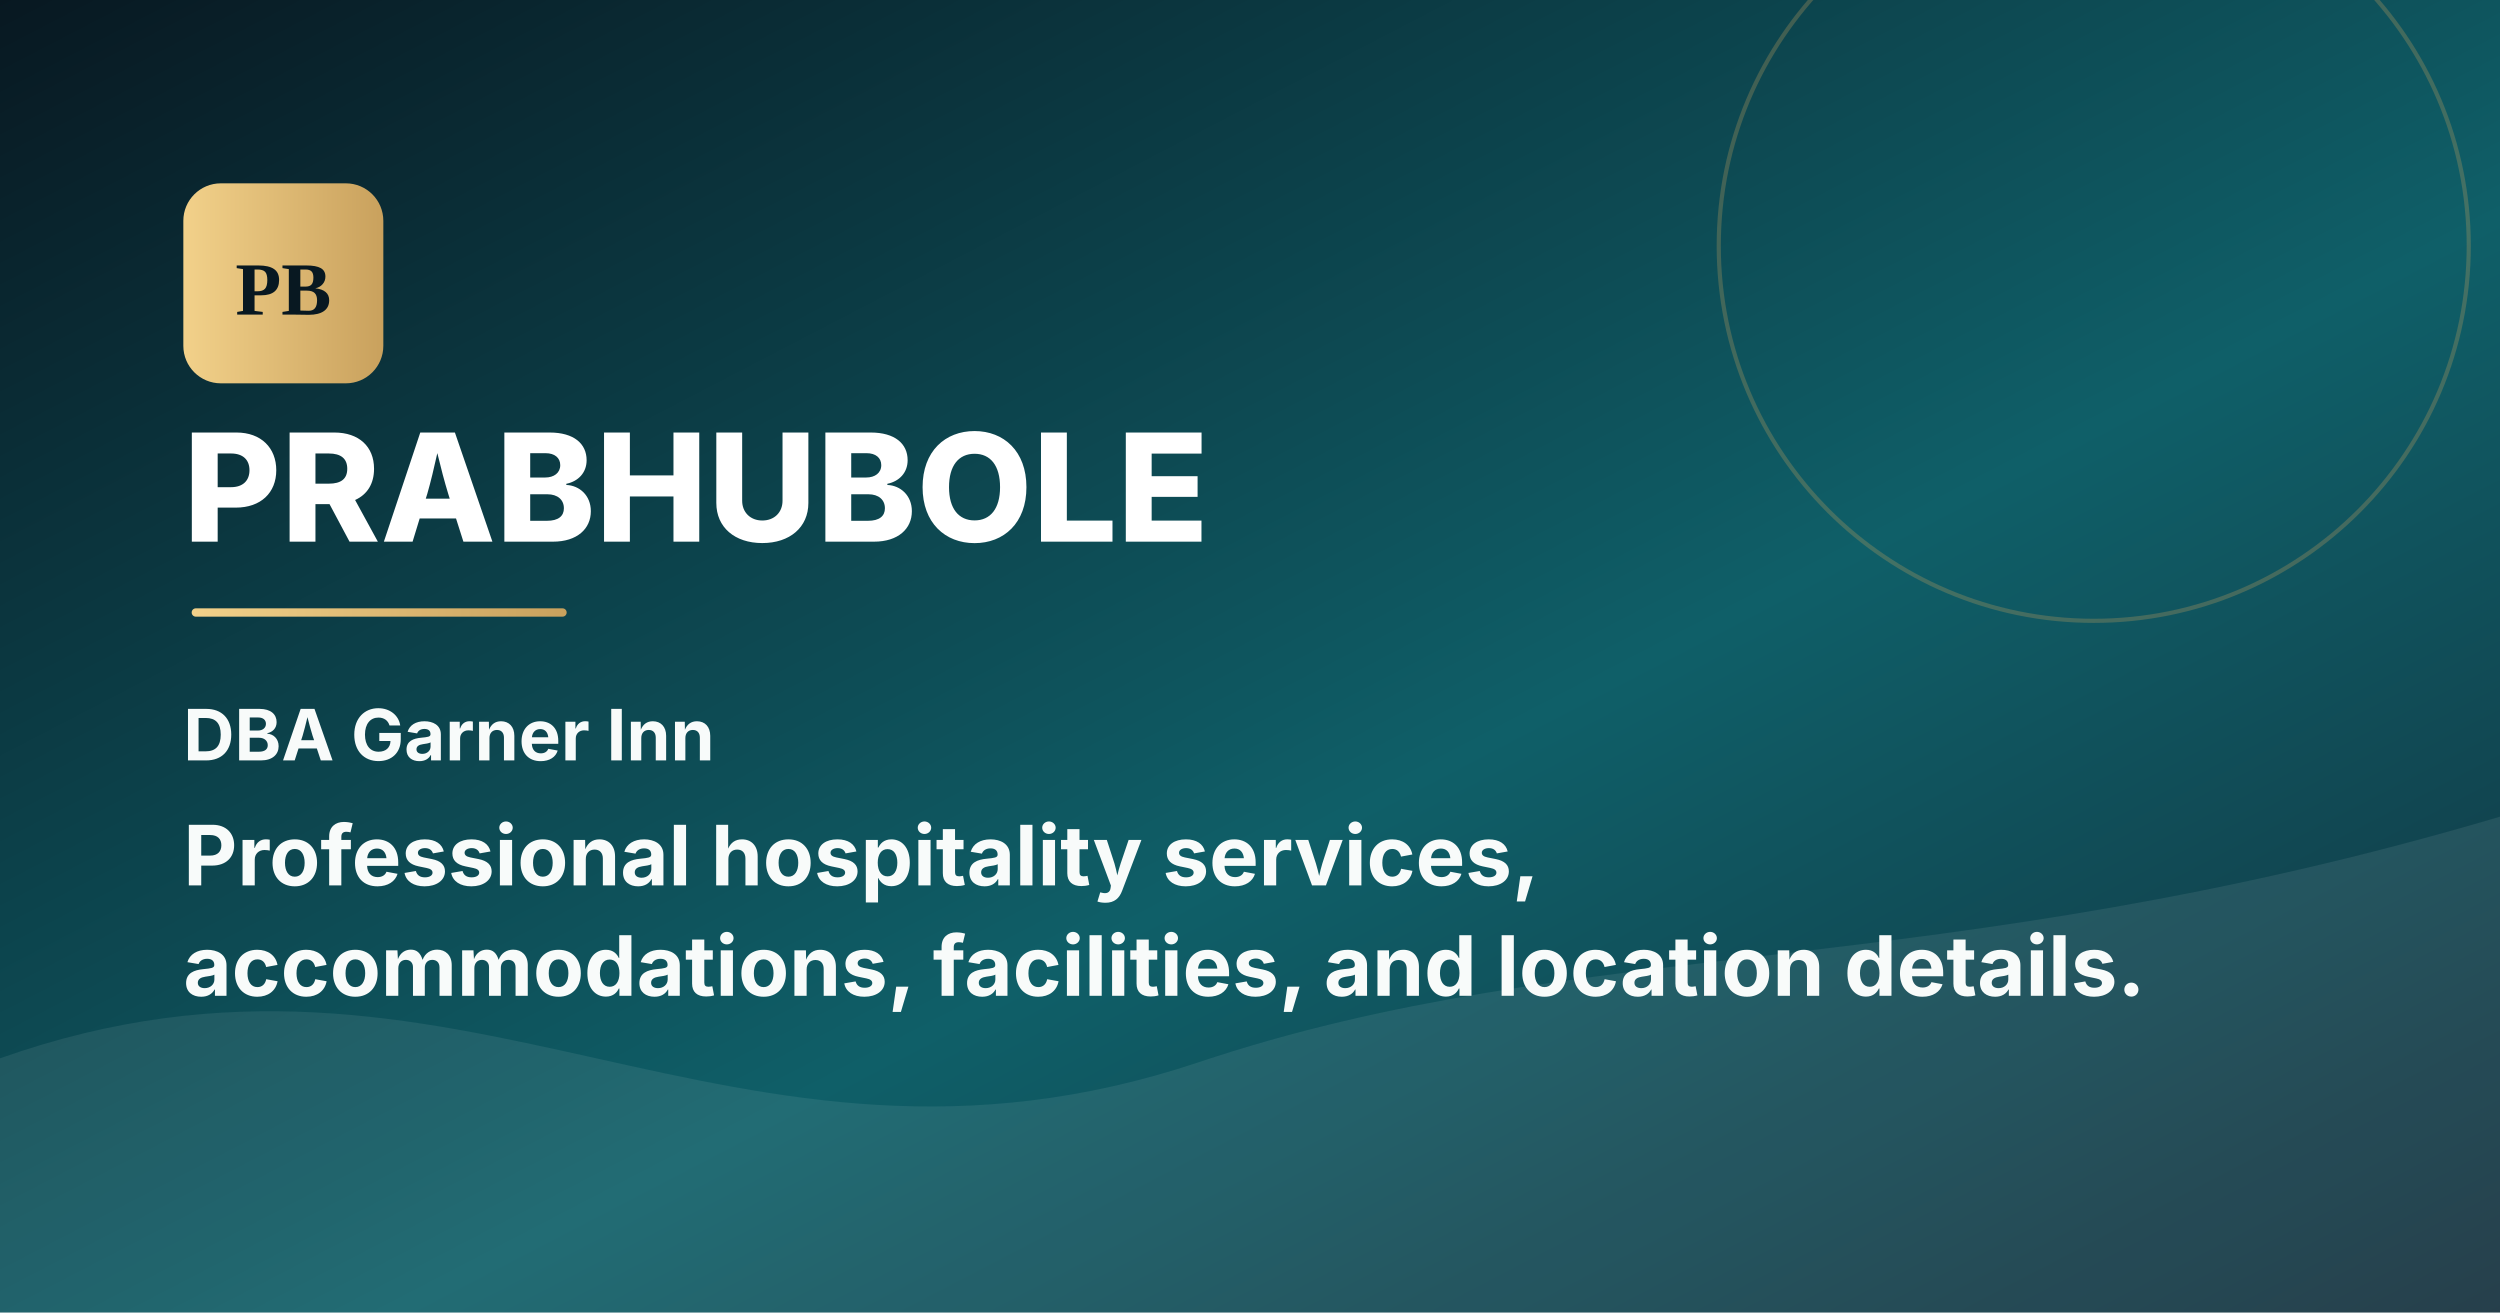
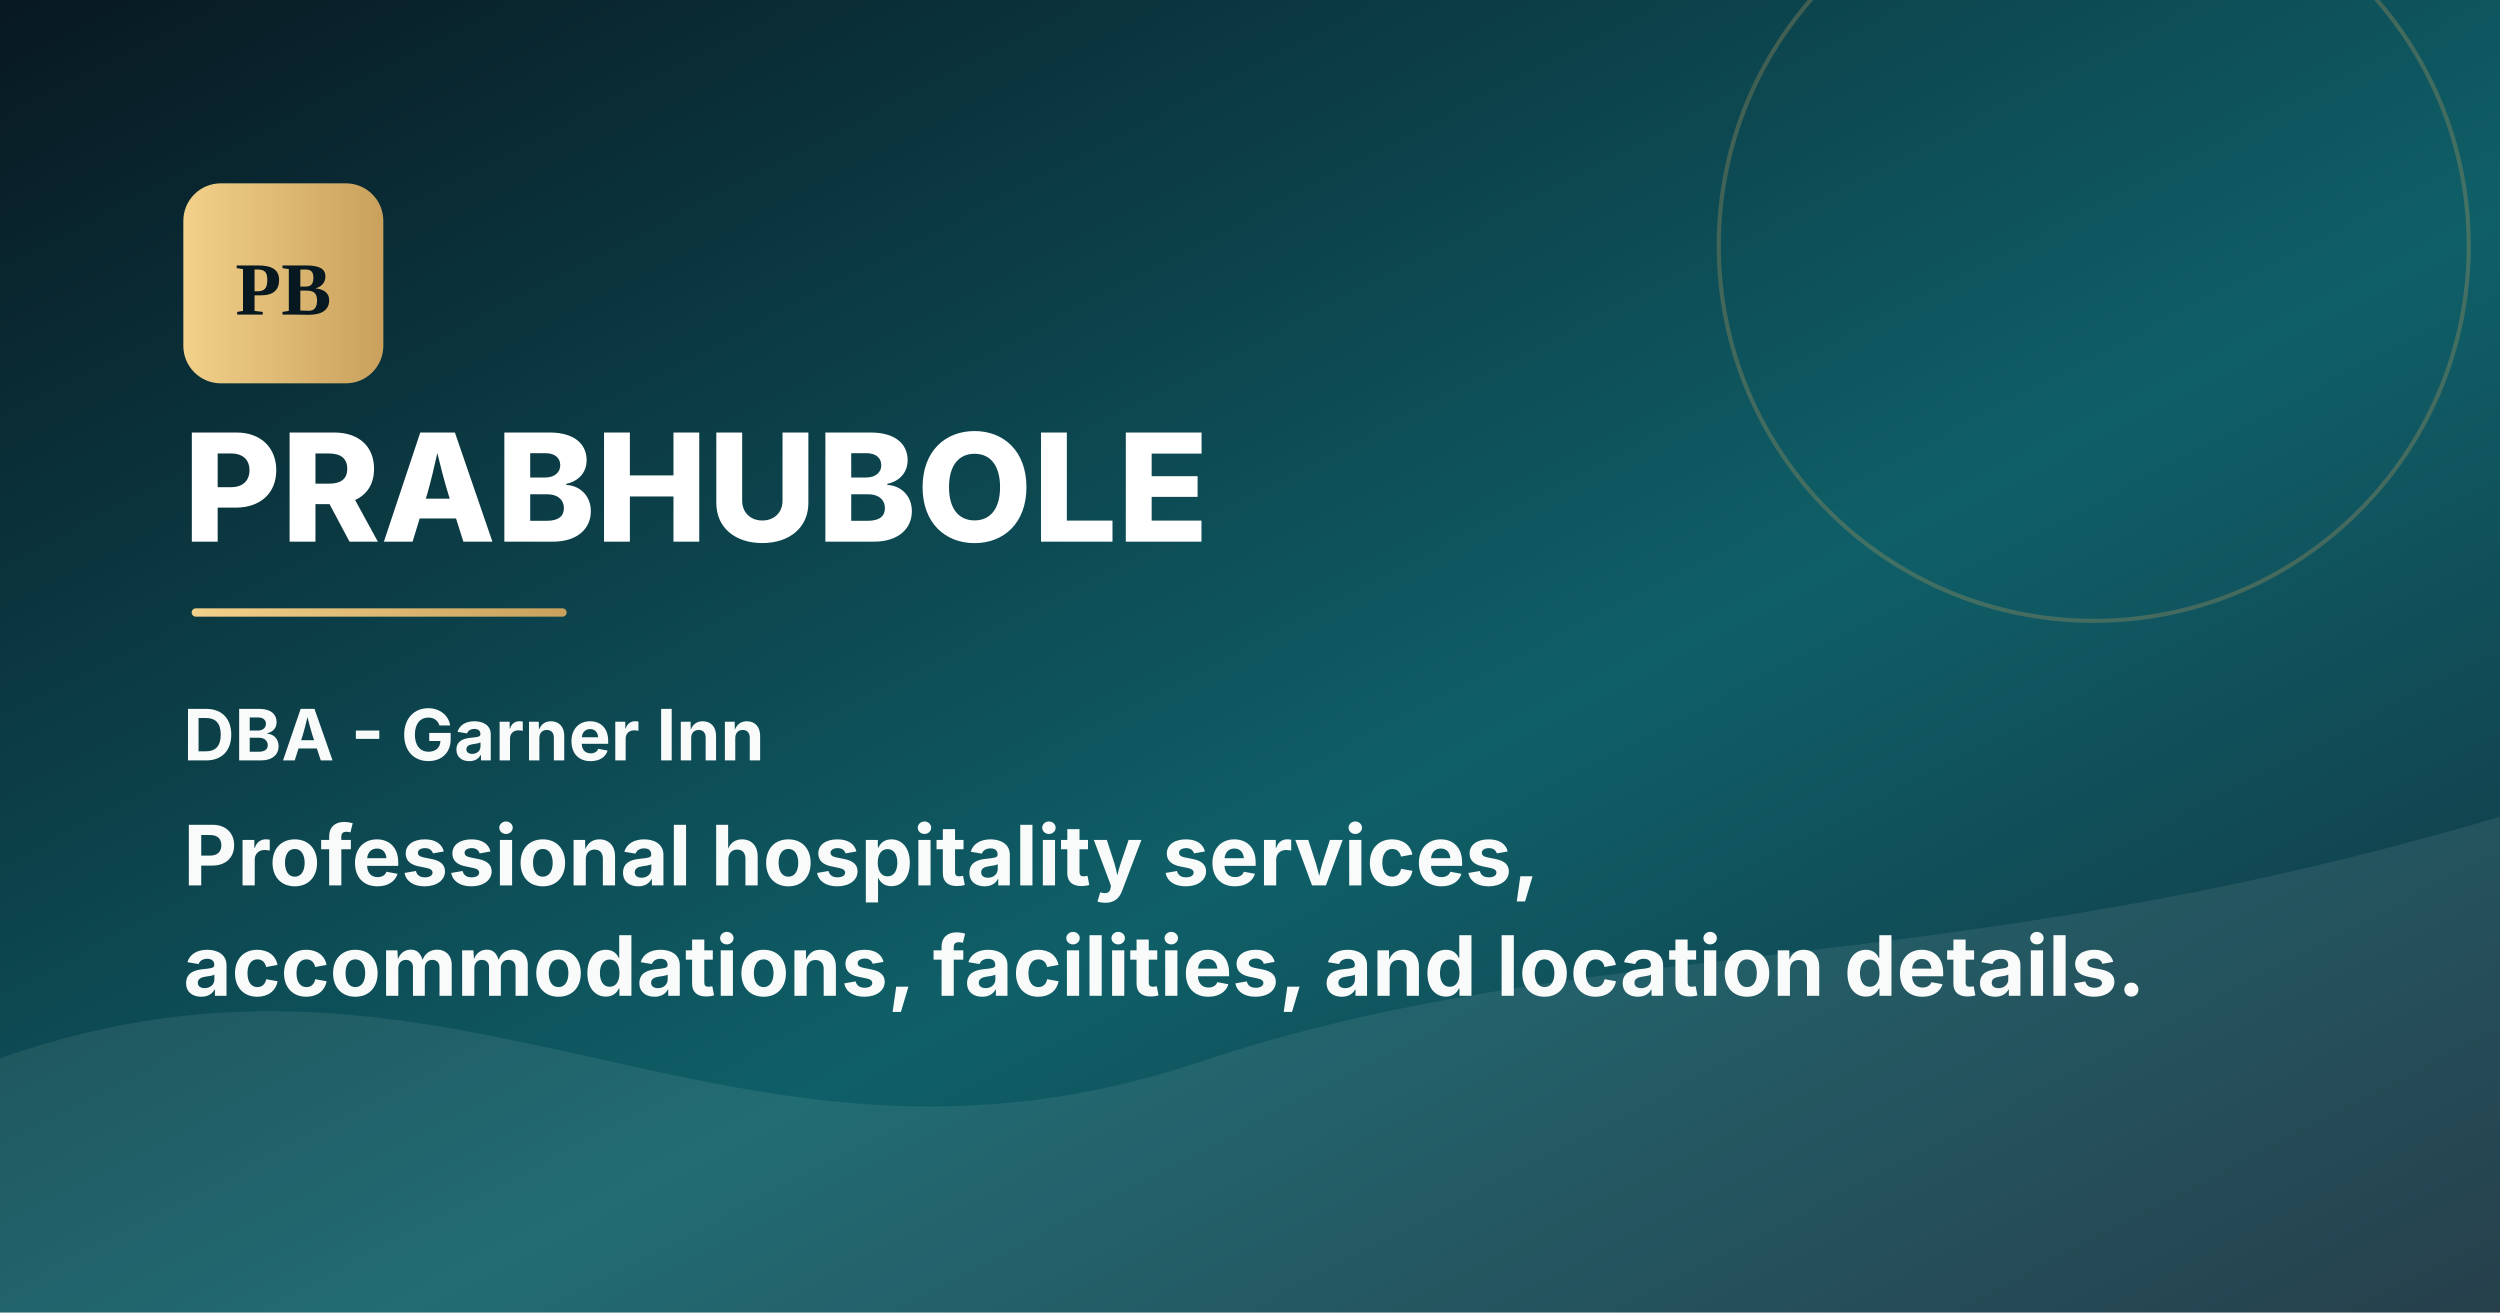
<svg xmlns="http://www.w3.org/2000/svg" width="1200" height="630" viewBox="0 0 1200 630" role="img" aria-labelledby="title desc">
  <defs>
    <linearGradient id="bg" x1="0" y1="0" x2="1" y2="1">
      <stop offset="0" stop-color="#081821" />
      <stop offset="0.58" stop-color="#0f5f68" />
      <stop offset="1" stop-color="#132f3c" />
    </linearGradient>
    <linearGradient id="gold" x1="0" y1="0" x2="1" y2="0">
      <stop offset="0" stop-color="#f2d18a" />
      <stop offset="1" stop-color="#c9a15d" />
    </linearGradient>
  </defs>
  <rect width="1200" height="630" fill="url(#bg)" />
  <circle cx="1005" cy="118" r="180" fill="none" stroke="#c9a15d" stroke-opacity="0.28" stroke-width="2" />
  <path d="M0 508 C220 430 350 585 575 510 C760 448 930 472 1200 392 L1200 630 L0 630 Z" fill="#ffffff" opacity="0.08" />
  <rect x="88" y="88" width="96" height="96" rx="18" fill="url(#gold)" />
  <text x="136" y="151" text-anchor="middle" fill="#081821" font-family="Georgia, 'Times New Roman', serif" font-size="36" font-weight="800">PB</text>
  <text x="88" y="260" fill="#ffffff" font-family="Inter, Segoe UI, Arial, sans-serif" font-size="72" font-weight="800">PRABHUBOLE</text>
  <rect x="92" y="292" width="180" height="4" rx="2" fill="url(#gold)" />
-   <text x="88" y="365" fill="#f8fbfa" font-family="Inter, Segoe UI, Arial, sans-serif" font-size="34" font-weight="700">DBA Garner Inn</text>
+   <text x="88" y="365" fill="#f8fbfa" font-family="Inter, Segoe UI, Arial, sans-serif" font-size="34" font-weight="700">DBA - Garner Inn</text>
  <text x="88" y="425" fill="#f8fbfa" font-family="Inter, Segoe UI, Arial, sans-serif" font-size="40" font-weight="700">Professional hospitality services,</text>
  <text x="88" y="478" fill="#f8fbfa" font-family="Inter, Segoe UI, Arial, sans-serif" font-size="40" font-weight="700">accommodations, facilities, and location details.</text>
</svg>
